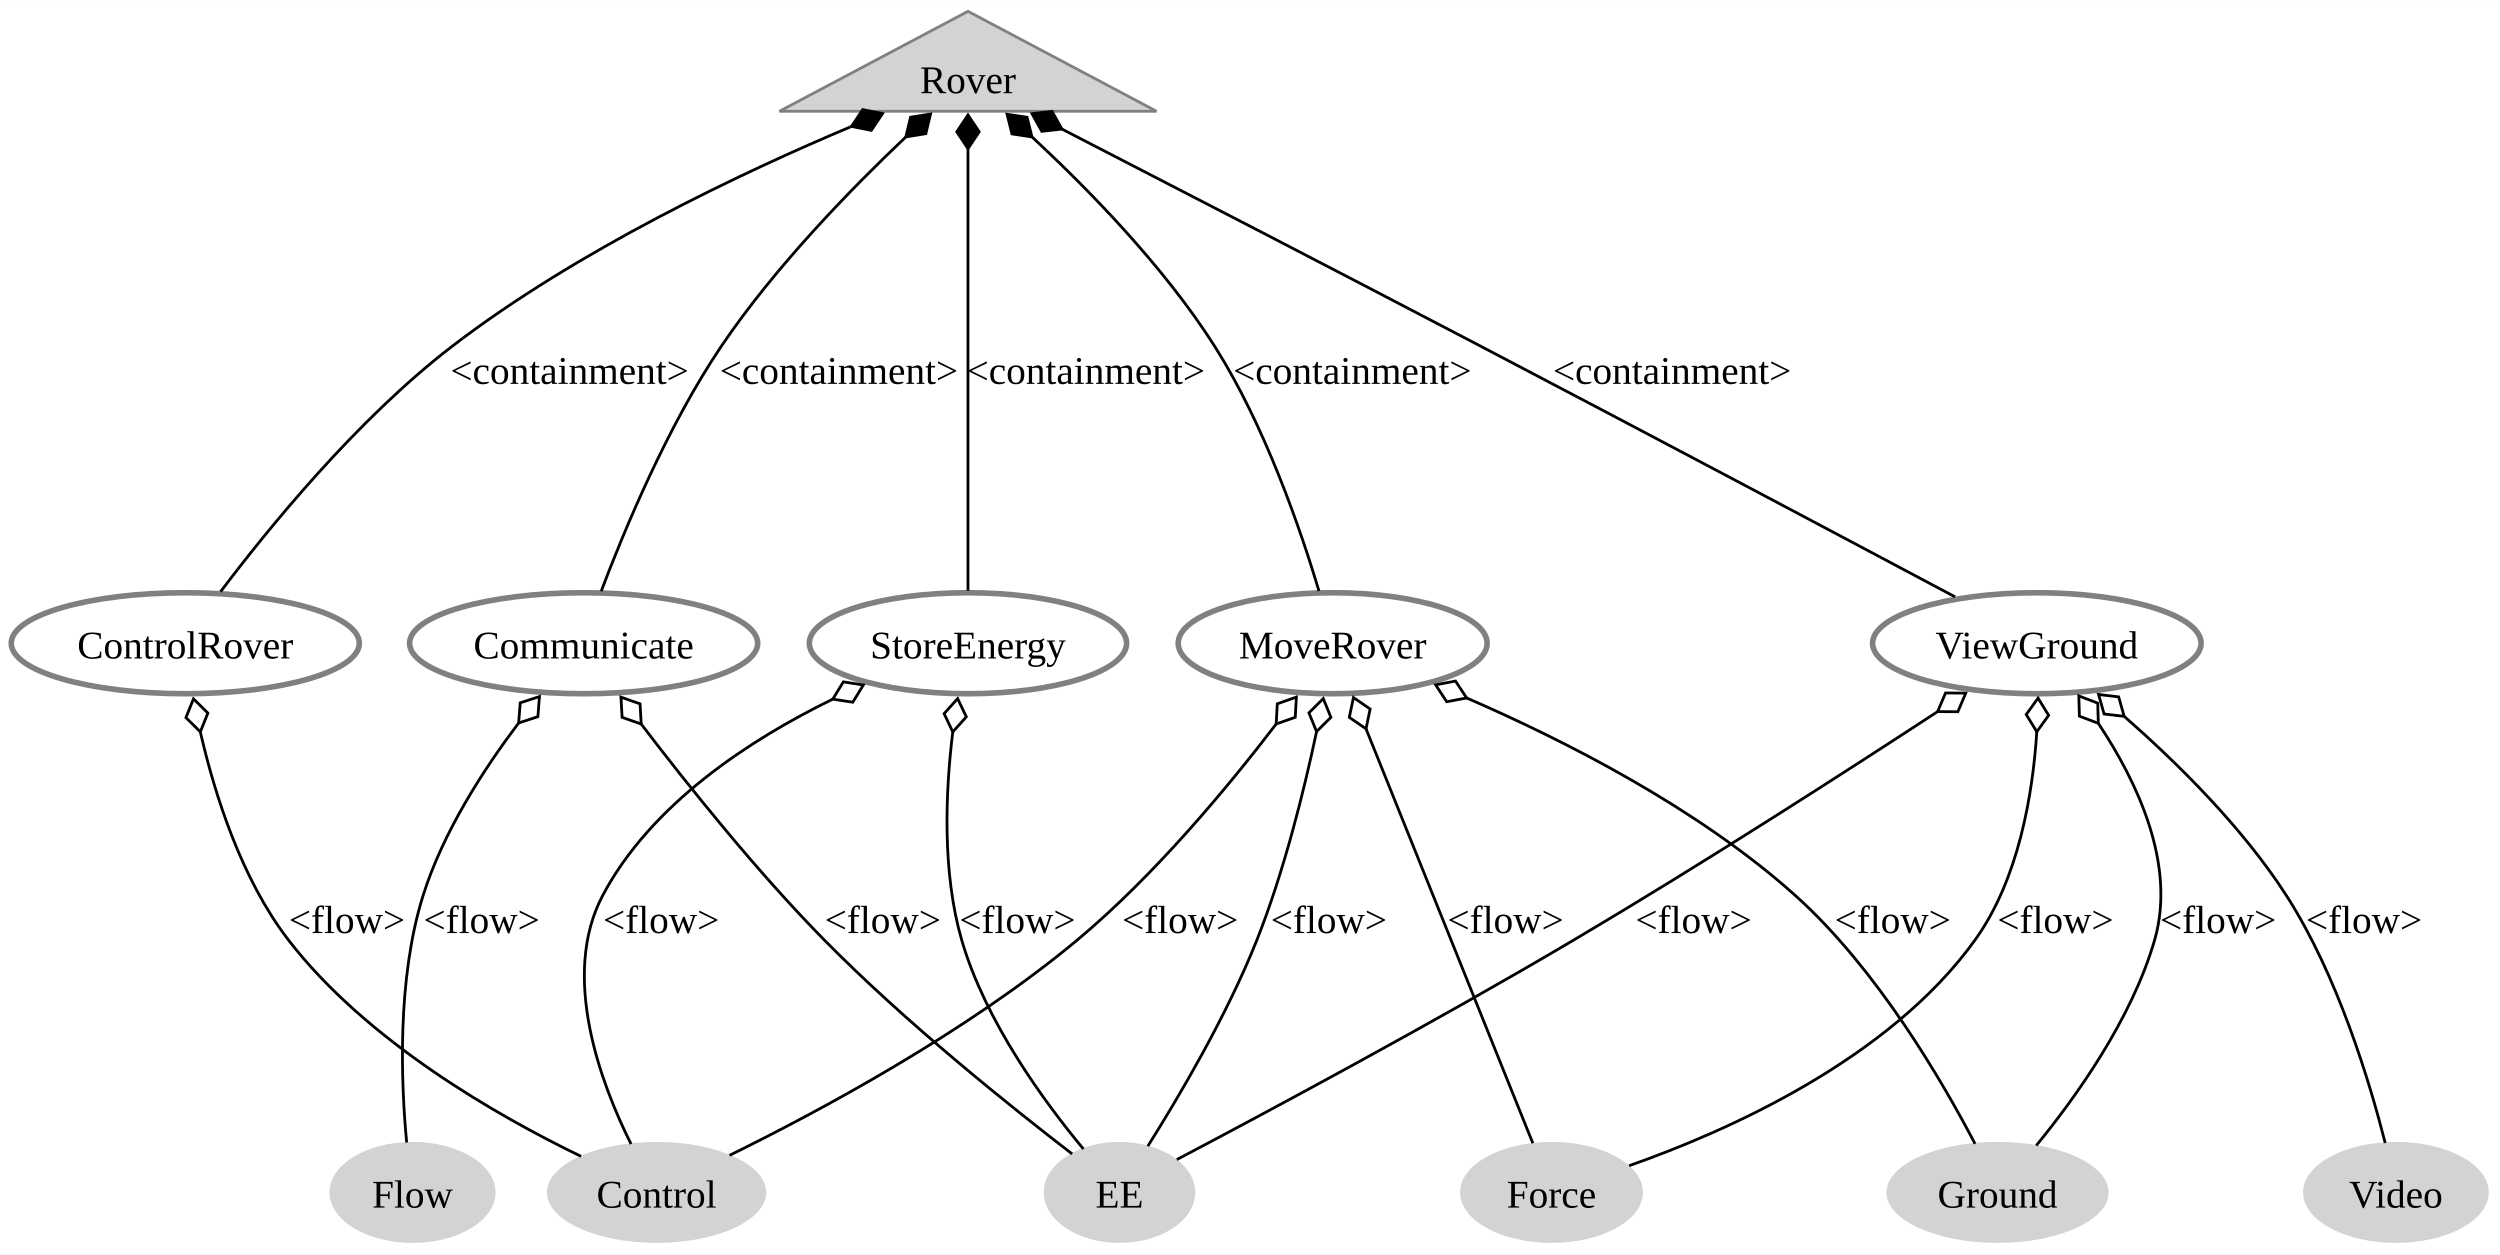
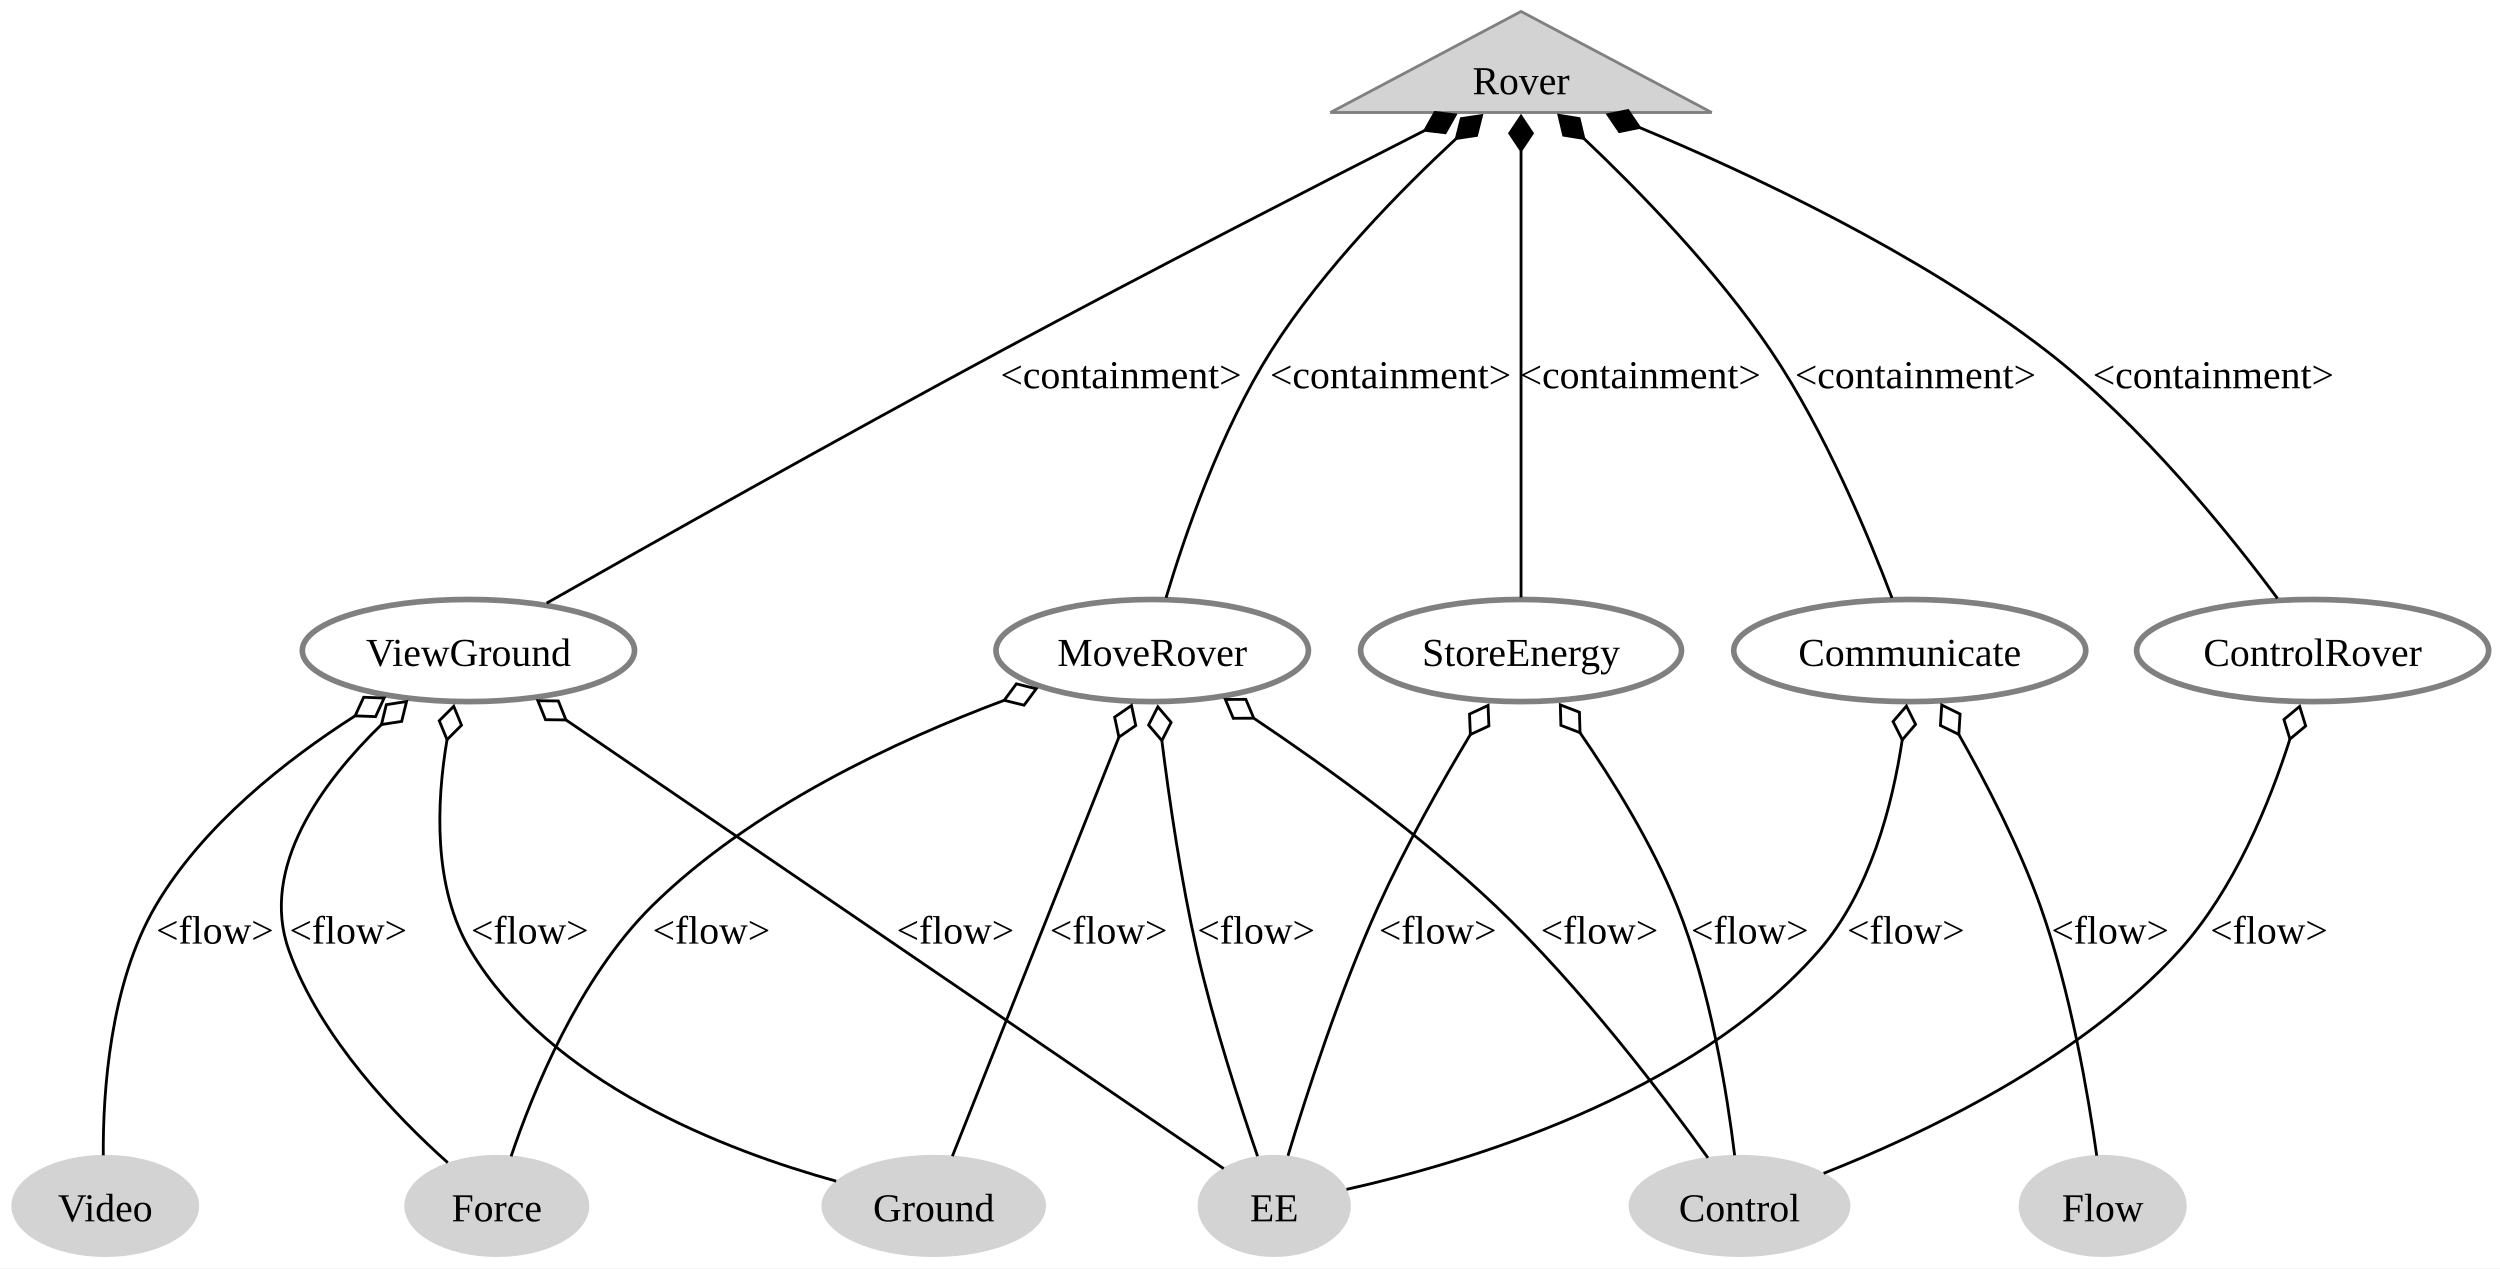
- <svg xmlns="http://www.w3.org/2000/svg" width="891pt" height="447pt" viewBox="0.00 0.00 891.14 447.00">
+ <svg xmlns="http://www.w3.org/2000/svg" width="881pt" height="447pt" viewBox="0.00 0.00 881.14 447.00">
  <g id="graph0" class="graph" transform="scale(1 1) rotate(0) translate(4 443)">
-     <polygon fill="white" stroke="none" points="-4,4 -4,-443 887.14,-443 887.14,4 -4,4" />
+     <polygon fill="white" stroke="none" points="-4,4 -4,-443 877.14,-443 877.14,4 -4,4" />
    <g id="node1" class="node">
-       <polygon fill="lightgrey" stroke="grey" points="341.04,-439 273.84,-403.38 408.24,-403.38 341.04,-439" />
-       <text text-anchor="middle" x="341.04" y="-409.82" font-family="Times New Roman,serif" font-size="14.00">Rover</text>
+       <polygon fill="lightgrey" stroke="grey" points="532.1,-439 464.9,-403.38 599.3,-403.38 532.1,-439" />
+       <text text-anchor="middle" x="532.1" y="-409.82" font-family="Times New Roman,serif" font-size="14.00">Rover</text>
    </g>
    <g id="node2" class="node">
-       <ellipse fill="none" stroke="grey" stroke-width="2" cx="204.04" cy="-213.75" rx="62.04" ry="18" />
-       <text text-anchor="middle" x="204.04" y="-208.32" font-family="Times New Roman,serif" font-size="14.00">Communicate</text>
+       <ellipse fill="none" stroke="grey" stroke-width="2" cx="811.1" cy="-213.75" rx="62.04" ry="18" />
+       <text text-anchor="middle" x="811.1" y="-208.32" font-family="Times New Roman,serif" font-size="14.00">ControlRover</text>
    </g>
    <g id="edge1" class="edge">
-       <path fill="none" stroke="black" d="M318.93,-394.26C299.77,-376.11 272.18,-347.91 253.04,-319.5 233.86,-291.03 218.44,-253.86 210.31,-232.31" />
-       <polygon fill="black" stroke="black" points="318.9,-394.23 326.02,-395.39 327.69,-402.4 320.57,-401.25 318.9,-394.23" />
-       <text text-anchor="middle" x="295.04" y="-306.2" font-family="Times New Roman,serif" font-size="14.00">&lt;containment&gt;</text>
+       <path fill="none" stroke="black" d="M573.9,-398.07C613.14,-381.72 672.35,-353.98 717.1,-319.5 750.78,-293.55 782.1,-254.49 798.71,-232.12" />
+       <polygon fill="black" stroke="black" points="573.85,-398.09 569.8,-404.07 562.74,-402.63 566.78,-396.66 573.85,-398.09" />
+       <text text-anchor="middle" x="776.1" y="-306.2" font-family="Times New Roman,serif" font-size="14.00">&lt;containment&gt;</text>
    </g>
    <g id="node3" class="node">
-       <ellipse fill="none" stroke="grey" stroke-width="2" cx="341.04" cy="-213.75" rx="56.55" ry="18" />
-       <text text-anchor="middle" x="341.04" y="-208.32" font-family="Times New Roman,serif" font-size="14.00">StoreEnergy</text>
+       <ellipse fill="none" stroke="grey" stroke-width="2" cx="161.1" cy="-213.75" rx="58.55" ry="18" />
+       <text text-anchor="middle" x="161.1" y="-208.32" font-family="Times New Roman,serif" font-size="14.00">ViewGround</text>
    </g>
    <g id="edge2" class="edge">
-       <path fill="none" stroke="black" d="M341.04,-389.94C341.04,-349.25 341.04,-268.3 341.04,-232.49" />
-       <polygon fill="black" stroke="black" points="341.04,-390.05 345.04,-396.05 341.04,-402.05 337.04,-396.05 341.04,-390.05" />
-       <text text-anchor="middle" x="383.04" y="-306.2" font-family="Times New Roman,serif" font-size="14.00">&lt;containment&gt;</text>
+       <path fill="none" stroke="black" d="M498.19,-397.08C461.33,-378.33 400.77,-347.27 349.1,-319.5 291.67,-288.64 225.18,-251.18 188.67,-230.46" />
+       <polygon fill="black" stroke="black" points="498.23,-397.1 505.39,-396.25 508.93,-402.54 501.77,-403.39 498.23,-397.1" />
+       <text text-anchor="middle" x="391.1" y="-306.2" font-family="Times New Roman,serif" font-size="14.00">&lt;containment&gt;</text>
    </g>
    <g id="node4" class="node">
-       <ellipse fill="none" stroke="grey" stroke-width="2" cx="471.04" cy="-213.75" rx="55.06" ry="18" />
-       <text text-anchor="middle" x="471.04" y="-208.32" font-family="Times New Roman,serif" font-size="14.00">MoveRover</text>
+       <ellipse fill="none" stroke="grey" stroke-width="2" cx="532.1" cy="-213.75" rx="56.55" ry="18" />
+       <text text-anchor="middle" x="532.1" y="-208.32" font-family="Times New Roman,serif" font-size="14.00">StoreEnergy</text>
    </g>
    <g id="edge3" class="edge">
-       <path fill="none" stroke="black" d="M363.87,-394.22C383.27,-376.22 410.81,-348.27 429.04,-319.5 446.98,-291.2 459.69,-253.97 466.16,-232.37" />
-       <polygon fill="black" stroke="black" points="363.85,-394.23 362.1,-401.23 354.97,-402.3 356.72,-395.3 363.85,-394.23" />
-       <text text-anchor="middle" x="478.04" y="-306.2" font-family="Times New Roman,serif" font-size="14.00">&lt;containment&gt;</text>
+       <path fill="none" stroke="black" d="M532.1,-389.94C532.1,-349.25 532.1,-268.3 532.1,-232.49" />
+       <polygon fill="black" stroke="black" points="532.1,-390.05 536.1,-396.05 532.1,-402.05 528.1,-396.05 532.1,-390.05" />
+       <text text-anchor="middle" x="574.1" y="-306.2" font-family="Times New Roman,serif" font-size="14.00">&lt;containment&gt;</text>
    </g>
    <g id="node5" class="node">
-       <ellipse fill="none" stroke="grey" stroke-width="2" cx="62.04" cy="-213.75" rx="62.04" ry="18" />
-       <text text-anchor="middle" x="62.04" y="-208.32" font-family="Times New Roman,serif" font-size="14.00">ControlRover</text>
+       <ellipse fill="none" stroke="grey" stroke-width="2" cx="402.1" cy="-213.75" rx="55.06" ry="18" />
+       <text text-anchor="middle" x="402.1" y="-208.32" font-family="Times New Roman,serif" font-size="14.00">MoveRover</text>
    </g>
    <g id="edge4" class="edge">
-       <path fill="none" stroke="black" d="M299.52,-397.97C260.52,-381.55 201.66,-353.76 157.04,-319.5 123.16,-293.48 91.45,-254.44 74.61,-232.1" />
-       <polygon fill="black" stroke="black" points="299.51,-397.97 306.59,-396.57 310.6,-402.56 303.53,-403.96 299.51,-397.97" />
-       <text text-anchor="middle" x="199.04" y="-306.2" font-family="Times New Roman,serif" font-size="14.00">&lt;containment&gt;</text>
+       <path fill="none" stroke="black" d="M509.27,-394.22C489.87,-376.22 462.34,-348.27 444.1,-319.5 426.16,-291.2 413.45,-253.97 406.98,-232.37" />
+       <polygon fill="black" stroke="black" points="509.29,-394.23 516.42,-395.3 518.18,-402.3 511.05,-401.23 509.29,-394.23" />
+       <text text-anchor="middle" x="486.1" y="-306.2" font-family="Times New Roman,serif" font-size="14.00">&lt;containment&gt;</text>
    </g>
    <g id="node6" class="node">
-       <ellipse fill="none" stroke="grey" stroke-width="2" cx="722.04" cy="-213.75" rx="58.55" ry="18" />
-       <text text-anchor="middle" x="722.04" y="-208.32" font-family="Times New Roman,serif" font-size="14.00">ViewGround</text>
+       <ellipse fill="none" stroke="grey" stroke-width="2" cx="669.1" cy="-213.75" rx="62.04" ry="18" />
+       <text text-anchor="middle" x="669.1" y="-208.32" font-family="Times New Roman,serif" font-size="14.00">Communicate</text>
    </g>
    <g id="edge5" class="edge">
-       <path fill="none" stroke="black" d="M374.54,-397.02C411.27,-378.1 471.93,-346.78 524.04,-319.5 584.17,-288.03 654.32,-250.79 692.9,-230.27" />
-       <polygon fill="black" stroke="black" points="374.52,-397.03 371.01,-403.33 363.85,-402.52 367.35,-396.22 374.52,-397.03" />
-       <text text-anchor="middle" x="592.04" y="-306.2" font-family="Times New Roman,serif" font-size="14.00">&lt;containment&gt;</text>
+       <path fill="none" stroke="black" d="M554.21,-394.26C573.37,-376.11 600.96,-347.91 620.1,-319.5 639.29,-291.03 654.7,-253.86 662.83,-232.31" />
+       <polygon fill="black" stroke="black" points="554.24,-394.23 552.57,-401.25 545.45,-402.4 547.12,-395.39 554.24,-394.23" />
+       <text text-anchor="middle" x="671.1" y="-306.2" font-family="Times New Roman,serif" font-size="14.00">&lt;containment&gt;</text>
+     </g>
+     <g id="node9" class="node">
+       <ellipse fill="lightgrey" stroke="grey" stroke-width="0" cx="609.1" cy="-18" rx="39.09" ry="18" />
+       <text text-anchor="middle" x="609.1" y="-12.57" font-family="Times New Roman,serif" font-size="14.00">Control</text>
+     </g>
+     <g id="edge6" class="edge">
+       <path fill="none" stroke="black" d="M803.14,-182.65C795.93,-160.02 783.44,-129.37 764.1,-108 729.01,-69.24 672.96,-42.94 638.75,-29.5" />
+       <polygon fill="none" stroke="black" points="803.11,-182.55 808.65,-187.16 806.52,-194.05 800.98,-189.44 803.11,-182.55" />
+       <text text-anchor="middle" x="795.73" y="-110.45" font-family="Times New Roman,serif" font-size="14.00">&lt;flow&gt;</text>
+     </g>
+     <g id="node7" class="node">
+       <ellipse fill="lightgrey" stroke="grey" stroke-width="0" cx="33.1" cy="-18" rx="33.1" ry="18" />
+       <text text-anchor="middle" x="33.1" y="-12.57" font-family="Times New Roman,serif" font-size="14.00">Video</text>
+     </g>
+     <g id="edge7" class="edge">
+       <path fill="none" stroke="black" d="M121.09,-190.69C96.85,-175.18 67.48,-152.15 50.85,-123.75 34.63,-96.05 32.26,-57.62 32.4,-35.83" />
+       <polygon fill="none" stroke="black" points="121.16,-190.73 128.37,-190.46 131.39,-197.01 124.18,-197.28 121.16,-190.73" />
+       <text text-anchor="middle" x="71.73" y="-110.45" font-family="Times New Roman,serif" font-size="14.00">&lt;flow&gt;</text>
+     </g>
+     <g id="node8" class="node">
+       <ellipse fill="lightgrey" stroke="grey" stroke-width="0" cx="445.1" cy="-18" rx="27" ry="18" />
+       <text text-anchor="middle" x="445.1" y="-12.57" font-family="Times New Roman,serif" font-size="14.00">EE</text>
+     </g>
+     <g id="edge8" class="edge">
+       <path fill="none" stroke="black" d="M195.41,-189.34C256.25,-147.84 380.99,-62.74 427.29,-31.15" />
+       <polygon fill="none" stroke="black" points="195.48,-189.29 192.78,-195.98 185.57,-196.06 188.27,-189.37 195.48,-189.29" />
+       <text text-anchor="middle" x="332.73" y="-110.45" font-family="Times New Roman,serif" font-size="14.00">&lt;flow&gt;</text>
    </g>
    <g id="node10" class="node">
-       <ellipse fill="lightgrey" stroke="grey" stroke-width="0" cx="395.04" cy="-18" rx="27" ry="18" />
-       <text text-anchor="middle" x="395.04" y="-12.57" font-family="Times New Roman,serif" font-size="14.00">EE</text>
+       <ellipse fill="lightgrey" stroke="grey" stroke-width="0" cx="325.1" cy="-18" rx="39.59" ry="18" />
+       <text text-anchor="middle" x="325.1" y="-12.57" font-family="Times New Roman,serif" font-size="14.00">Ground</text>
    </g>
-     <g id="edge6" class="edge">
-       <path fill="none" stroke="black" d="M224.5,-185.02C241.12,-163.21 265.68,-132.5 289.79,-108 318.83,-78.49 356.69,-48.22 378.18,-31.7" />
-       <polygon fill="none" stroke="black" points="224.56,-184.94 224.15,-192.14 217.34,-194.53 217.76,-187.33 224.56,-184.94" />
-       <text text-anchor="middle" x="310.67" y="-110.45" font-family="Times New Roman,serif" font-size="14.00">&lt;flow&gt;</text>
+     <g id="edge9" class="edge">
+       <path fill="none" stroke="black" d="M153.56,-182.32C149.81,-160.15 148.54,-130.23 161.85,-108 189.79,-61.33 251.67,-37.54 290.71,-26.73" />
+       <polygon fill="none" stroke="black" points="153.56,-182.34 158.66,-187.43 155.92,-194.1 150.82,-189.01 153.56,-182.34" />
+       <text text-anchor="middle" x="182.73" y="-110.45" font-family="Times New Roman,serif" font-size="14.00">&lt;flow&gt;</text>
+     </g>
+     <g id="node12" class="node">
+       <ellipse fill="lightgrey" stroke="grey" stroke-width="0" cx="171.1" cy="-18" rx="32.6" ry="18" />
+       <text text-anchor="middle" x="171.1" y="-12.57" font-family="Times New Roman,serif" font-size="14.00">Force</text>
+     </g>
+     <g id="edge10" class="edge">
+       <path fill="none" stroke="black" d="M130.54,-187.75C109.59,-167.39 87.34,-137.31 97.85,-108 108.93,-77.11 135.87,-49.27 153.81,-33.25" />
+       <polygon fill="none" stroke="black" points="130.45,-187.67 137.57,-188.77 139.29,-195.78 132.16,-194.67 130.45,-187.67" />
+       <text text-anchor="middle" x="118.73" y="-110.45" font-family="Times New Roman,serif" font-size="14.00">&lt;flow&gt;</text>
+     </g>
+     <g id="edge12" class="edge">
+       <path fill="none" stroke="black" d="M514.29,-184.24C504.03,-167.1 491.32,-144.63 481.85,-123.75 468.16,-93.56 456.28,-56.65 449.95,-35.68" />
+       <polygon fill="none" stroke="black" points="514.24,-184.15 520.77,-187.19 520.47,-194.4 513.94,-191.35 514.24,-184.15" />
+       <text text-anchor="middle" x="502.73" y="-110.45" font-family="Times New Roman,serif" font-size="14.00">&lt;flow&gt;</text>
+     </g>
+     <g id="edge11" class="edge">
+       <path fill="none" stroke="black" d="M552.69,-185.07C564.37,-168.15 578.36,-145.61 587.1,-123.75 598.96,-94.07 604.82,-56.99 607.38,-35.85" />
+       <polygon fill="none" stroke="black" points="552.89,-184.8 552.68,-192.01 545.95,-194.59 546.15,-187.38 552.89,-184.8" />
+       <text text-anchor="middle" x="612.73" y="-110.45" font-family="Times New Roman,serif" font-size="14.00">&lt;flow&gt;</text>
+     </g>
+     <g id="edge14" class="edge">
+       <path fill="none" stroke="black" d="M405.52,-181.89C408.15,-160.91 412.27,-132.6 417.85,-108 423.68,-82.31 433.13,-53.26 439.23,-35.53" />
+       <polygon fill="none" stroke="black" points="405.51,-182 408.77,-188.43 404.09,-193.91 400.83,-187.48 405.51,-182" />
+       <text text-anchor="middle" x="438.73" y="-110.45" font-family="Times New Roman,serif" font-size="14.00">&lt;flow&gt;</text>
+     </g>
+     <g id="edge13" class="edge">
+       <path fill="none" stroke="black" d="M438,-189.82C463.09,-173 496.68,-148.8 523.1,-123.75 553.15,-95.26 582.53,-56.43 597.96,-34.95" />
+       <polygon fill="none" stroke="black" points="437.9,-189.9 435.1,-196.54 427.89,-196.51 430.68,-189.87 437.9,-189.9" />
+       <text text-anchor="middle" x="559.73" y="-110.45" font-family="Times New Roman,serif" font-size="14.00">&lt;flow&gt;</text>
+     </g>
+     <g id="edge15" class="edge">
+       <path fill="none" stroke="black" d="M390.39,-183.28C373.98,-142 344.7,-68.32 331.67,-35.53" />
+       <polygon fill="none" stroke="black" points="390.37,-183.22 396.3,-187.32 394.8,-194.38 388.86,-190.28 390.37,-183.22" />
+       <text text-anchor="middle" x="386.73" y="-110.45" font-family="Times New Roman,serif" font-size="14.00">&lt;flow&gt;</text>
+     </g>
+     <g id="edge16" class="edge">
+       <path fill="none" stroke="black" d="M350.17,-196.3C311.99,-182.06 260.87,-158.28 225.85,-123.75 199.99,-98.25 183.72,-57.94 176.14,-35.48" />
+       <polygon fill="none" stroke="black" points="349.94,-196.21 356.94,-194.48 361.23,-200.28 354.23,-202.01 349.94,-196.21" />
+       <text text-anchor="middle" x="246.73" y="-110.45" font-family="Times New Roman,serif" font-size="14.00">&lt;flow&gt;</text>
+     </g>
+     <g id="edge18" class="edge">
+       <path fill="none" stroke="black" d="M666.47,-182.37C663.05,-159.54 655.18,-128.76 637.1,-108 592.33,-56.61 511.63,-32.97 470.58,-23.84" />
+       <polygon fill="none" stroke="black" points="666.46,-182.27 671.16,-187.73 667.93,-194.18 663.22,-188.72 666.46,-182.27" />
+       <text text-anchor="middle" x="667.73" y="-110.45" font-family="Times New Roman,serif" font-size="14.00">&lt;flow&gt;</text>
    </g>
    <g id="node11" class="node">
-       <ellipse fill="lightgrey" stroke="grey" stroke-width="0" cx="143.04" cy="-18" rx="29.61" ry="18" />
-       <text text-anchor="middle" x="143.04" y="-12.57" font-family="Times New Roman,serif" font-size="14.00">Flow</text>
-     </g>
-     <g id="edge7" class="edge">
-       <path fill="none" stroke="black" d="M180.92,-185.39C168.31,-168.71 153.87,-146.33 146.79,-123.75 137.43,-93.88 138.96,-56.86 140.96,-35.79" />
-       <polygon fill="none" stroke="black" points="180.87,-185.32 187.73,-187.57 188.29,-194.75 181.44,-192.51 180.87,-185.32" />
-       <text text-anchor="middle" x="167.67" y="-110.45" font-family="Times New Roman,serif" font-size="14.00">&lt;flow&gt;</text>
-     </g>
-     <g id="node7" class="node">
-       <ellipse fill="lightgrey" stroke="grey" stroke-width="0" cx="230.04" cy="-18" rx="39.09" ry="18" />
-       <text text-anchor="middle" x="230.04" y="-12.57" font-family="Times New Roman,serif" font-size="14.00">Control</text>
-     </g>
-     <g id="edge8" class="edge">
-       <path fill="none" stroke="black" d="M292.76,-193.78C263.28,-179.38 228.04,-156.43 210.79,-123.75 195.69,-95.13 210.23,-56.69 220.94,-35.23" />
-       <polygon fill="none" stroke="black" points="292.85,-193.83 299.98,-192.72 303.74,-198.87 296.62,-199.98 292.85,-193.83" />
-       <text text-anchor="middle" x="231.67" y="-110.45" font-family="Times New Roman,serif" font-size="14.00">&lt;flow&gt;</text>
-     </g>
-     <g id="edge9" class="edge">
-       <path fill="none" stroke="black" d="M335.63,-182.16C333.02,-160.93 331.78,-132.22 338.79,-108 347.23,-78.85 368.38,-50.08 382.2,-33.46" />
-       <polygon fill="none" stroke="black" points="335.63,-182.14 340.45,-187.51 337.35,-194.02 332.53,-188.65 335.63,-182.14" />
-       <text text-anchor="middle" x="358.67" y="-110.45" font-family="Times New Roman,serif" font-size="14.00">&lt;flow&gt;</text>
-     </g>
-     <g id="edge10" class="edge">
-       <path fill="none" stroke="black" d="M450.97,-185.05C433.79,-162.57 407.54,-130.95 380.04,-108 340.52,-75.01 287.34,-46.59 256.07,-31.22" />
-       <polygon fill="none" stroke="black" points="450.9,-184.96 457.7,-187.36 458.1,-194.56 451.3,-192.16 450.9,-184.96" />
-       <text text-anchor="middle" x="416.67" y="-110.45" font-family="Times New Roman,serif" font-size="14.00">&lt;flow&gt;</text>
-     </g>
-     <g id="node8" class="node">
-       <ellipse fill="lightgrey" stroke="grey" stroke-width="0" cx="549.04" cy="-18" rx="32.6" ry="18" />
-       <text text-anchor="middle" x="549.04" y="-12.57" font-family="Times New Roman,serif" font-size="14.00">Force</text>
-     </g>
-     <g id="edge12" class="edge">
-       <path fill="none" stroke="black" d="M482.91,-183.28C499.53,-142 529.19,-68.32 542.39,-35.53" />
-       <polygon fill="none" stroke="black" points="482.92,-183.25 484.39,-190.31 478.44,-194.38 476.97,-187.32 482.92,-183.25" />
-       <text text-anchor="middle" x="532.67" y="-110.45" font-family="Times New Roman,serif" font-size="14.00">&lt;flow&gt;</text>
-     </g>
-     <g id="edge13" class="edge">
-       <path fill="none" stroke="black" d="M465.28,-182.15C460.77,-160.91 453.64,-132.2 444.04,-108 433.31,-80.95 416.05,-51.8 405.15,-34.49" />
-       <polygon fill="none" stroke="black" points="465.3,-182.26 470.41,-187.34 467.68,-194.02 462.57,-188.93 465.3,-182.26" />
-       <text text-anchor="middle" x="469.67" y="-110.45" font-family="Times New Roman,serif" font-size="14.00">&lt;flow&gt;</text>
-     </g>
-     <g id="node12" class="node">
-       <ellipse fill="lightgrey" stroke="grey" stroke-width="0" cx="708.04" cy="-18" rx="39.59" ry="18" />
-       <text text-anchor="middle" x="708.04" y="-12.57" font-family="Times New Roman,serif" font-size="14.00">Ground</text>
-     </g>
-     <g id="edge11" class="edge">
-       <path fill="none" stroke="black" d="M518.77,-194.25C553.9,-179.01 601.38,-154.87 636.04,-123.75 665.11,-97.65 688.4,-57.57 700.01,-35.31" />
-       <polygon fill="none" stroke="black" points="518.79,-194.25 514.82,-200.27 507.73,-198.92 511.7,-192.9 518.79,-194.25" />
-       <text text-anchor="middle" x="670.67" y="-110.45" font-family="Times New Roman,serif" font-size="14.00">&lt;flow&gt;</text>
-     </g>
-     <g id="edge14" class="edge">
-       <path fill="none" stroke="black" d="M67.43,-182.04C72.56,-159.73 82.04,-129.75 98.79,-108 126.67,-71.79 173.58,-45.12 203.12,-30.84" />
-       <polygon fill="none" stroke="black" points="67.41,-182.17 70.1,-188.86 64.97,-193.92 62.27,-187.23 67.41,-182.17" />
-       <text text-anchor="middle" x="119.67" y="-110.45" font-family="Times New Roman,serif" font-size="14.00">&lt;flow&gt;</text>
-     </g>
-     <g id="edge16" class="edge">
-       <path fill="none" stroke="black" d="M722.03,-182.28C720.61,-159.85 715.57,-129.63 700.04,-108 669.34,-65.23 611.18,-39.62 576.69,-27.51" />
-       <polygon fill="none" stroke="black" points="722.03,-182.2 726.25,-188.05 722.48,-194.19 718.26,-188.35 722.03,-182.2" />
-       <text text-anchor="middle" x="728.67" y="-110.45" font-family="Times New Roman,serif" font-size="14.00">&lt;flow&gt;</text>
-     </g>
-     <g id="node9" class="node">
-       <ellipse fill="lightgrey" stroke="grey" stroke-width="0" cx="850.04" cy="-18" rx="33.1" ry="18" />
-       <text text-anchor="middle" x="850.04" y="-12.57" font-family="Times New Roman,serif" font-size="14.00">Video</text>
-     </g>
-     <g id="edge18" class="edge">
-       <path fill="none" stroke="black" d="M753.29,-187.59C772.11,-171.09 795.4,-148.11 811.04,-123.75 829.29,-95.34 840.75,-57.16 846.22,-35.61" />
-       <polygon fill="none" stroke="black" points="753.17,-187.69 751.21,-194.63 744.05,-195.48 746.01,-188.54 753.17,-187.69" />
-       <text text-anchor="middle" x="838.67" y="-110.45" font-family="Times New Roman,serif" font-size="14.00">&lt;flow&gt;</text>
+       <ellipse fill="lightgrey" stroke="grey" stroke-width="0" cx="737.1" cy="-18" rx="29.61" ry="18" />
+       <text text-anchor="middle" x="737.1" y="-12.57" font-family="Times New Roman,serif" font-size="14.00">Flow</text>
    </g>
    <g id="edge17" class="edge">
-       <path fill="none" stroke="black" d="M686.96,-189.57C653.83,-167.89 602.57,-134.92 557.04,-108 506.91,-78.35 446.43,-46.01 415.48,-29.69" />
-       <polygon fill="none" stroke="black" points="686.68,-189.38 693.89,-189.33 696.71,-195.97 689.5,-196.02 686.68,-189.38" />
-       <text text-anchor="middle" x="599.67" y="-110.45" font-family="Times New Roman,serif" font-size="14.00">&lt;flow&gt;</text>
-     </g>
-     <g id="edge15" class="edge">
-       <path fill="none" stroke="black" d="M744.02,-185.1C757.87,-164.28 771.78,-134.84 764.04,-108 755.85,-79.58 735.6,-51.49 721.83,-34.69" />
-       <polygon fill="none" stroke="black" points="743.96,-185.19 743.74,-192.4 737,-194.97 737.22,-187.76 743.96,-185.19" />
-       <text text-anchor="middle" x="786.67" y="-110.45" font-family="Times New Roman,serif" font-size="14.00">&lt;flow&gt;</text>
+       <path fill="none" stroke="black" d="M686.23,-184.45C695.92,-167.39 707.56,-144.92 715.1,-123.75 725.82,-93.64 732.07,-56.7 735.01,-35.71" />
+       <polygon fill="none" stroke="black" points="686.4,-184.17 686.84,-191.37 680.37,-194.54 679.92,-187.34 686.4,-184.17" />
+       <text text-anchor="middle" x="739.73" y="-110.45" font-family="Times New Roman,serif" font-size="14.00">&lt;flow&gt;</text>
    </g>
  </g>
</svg>
